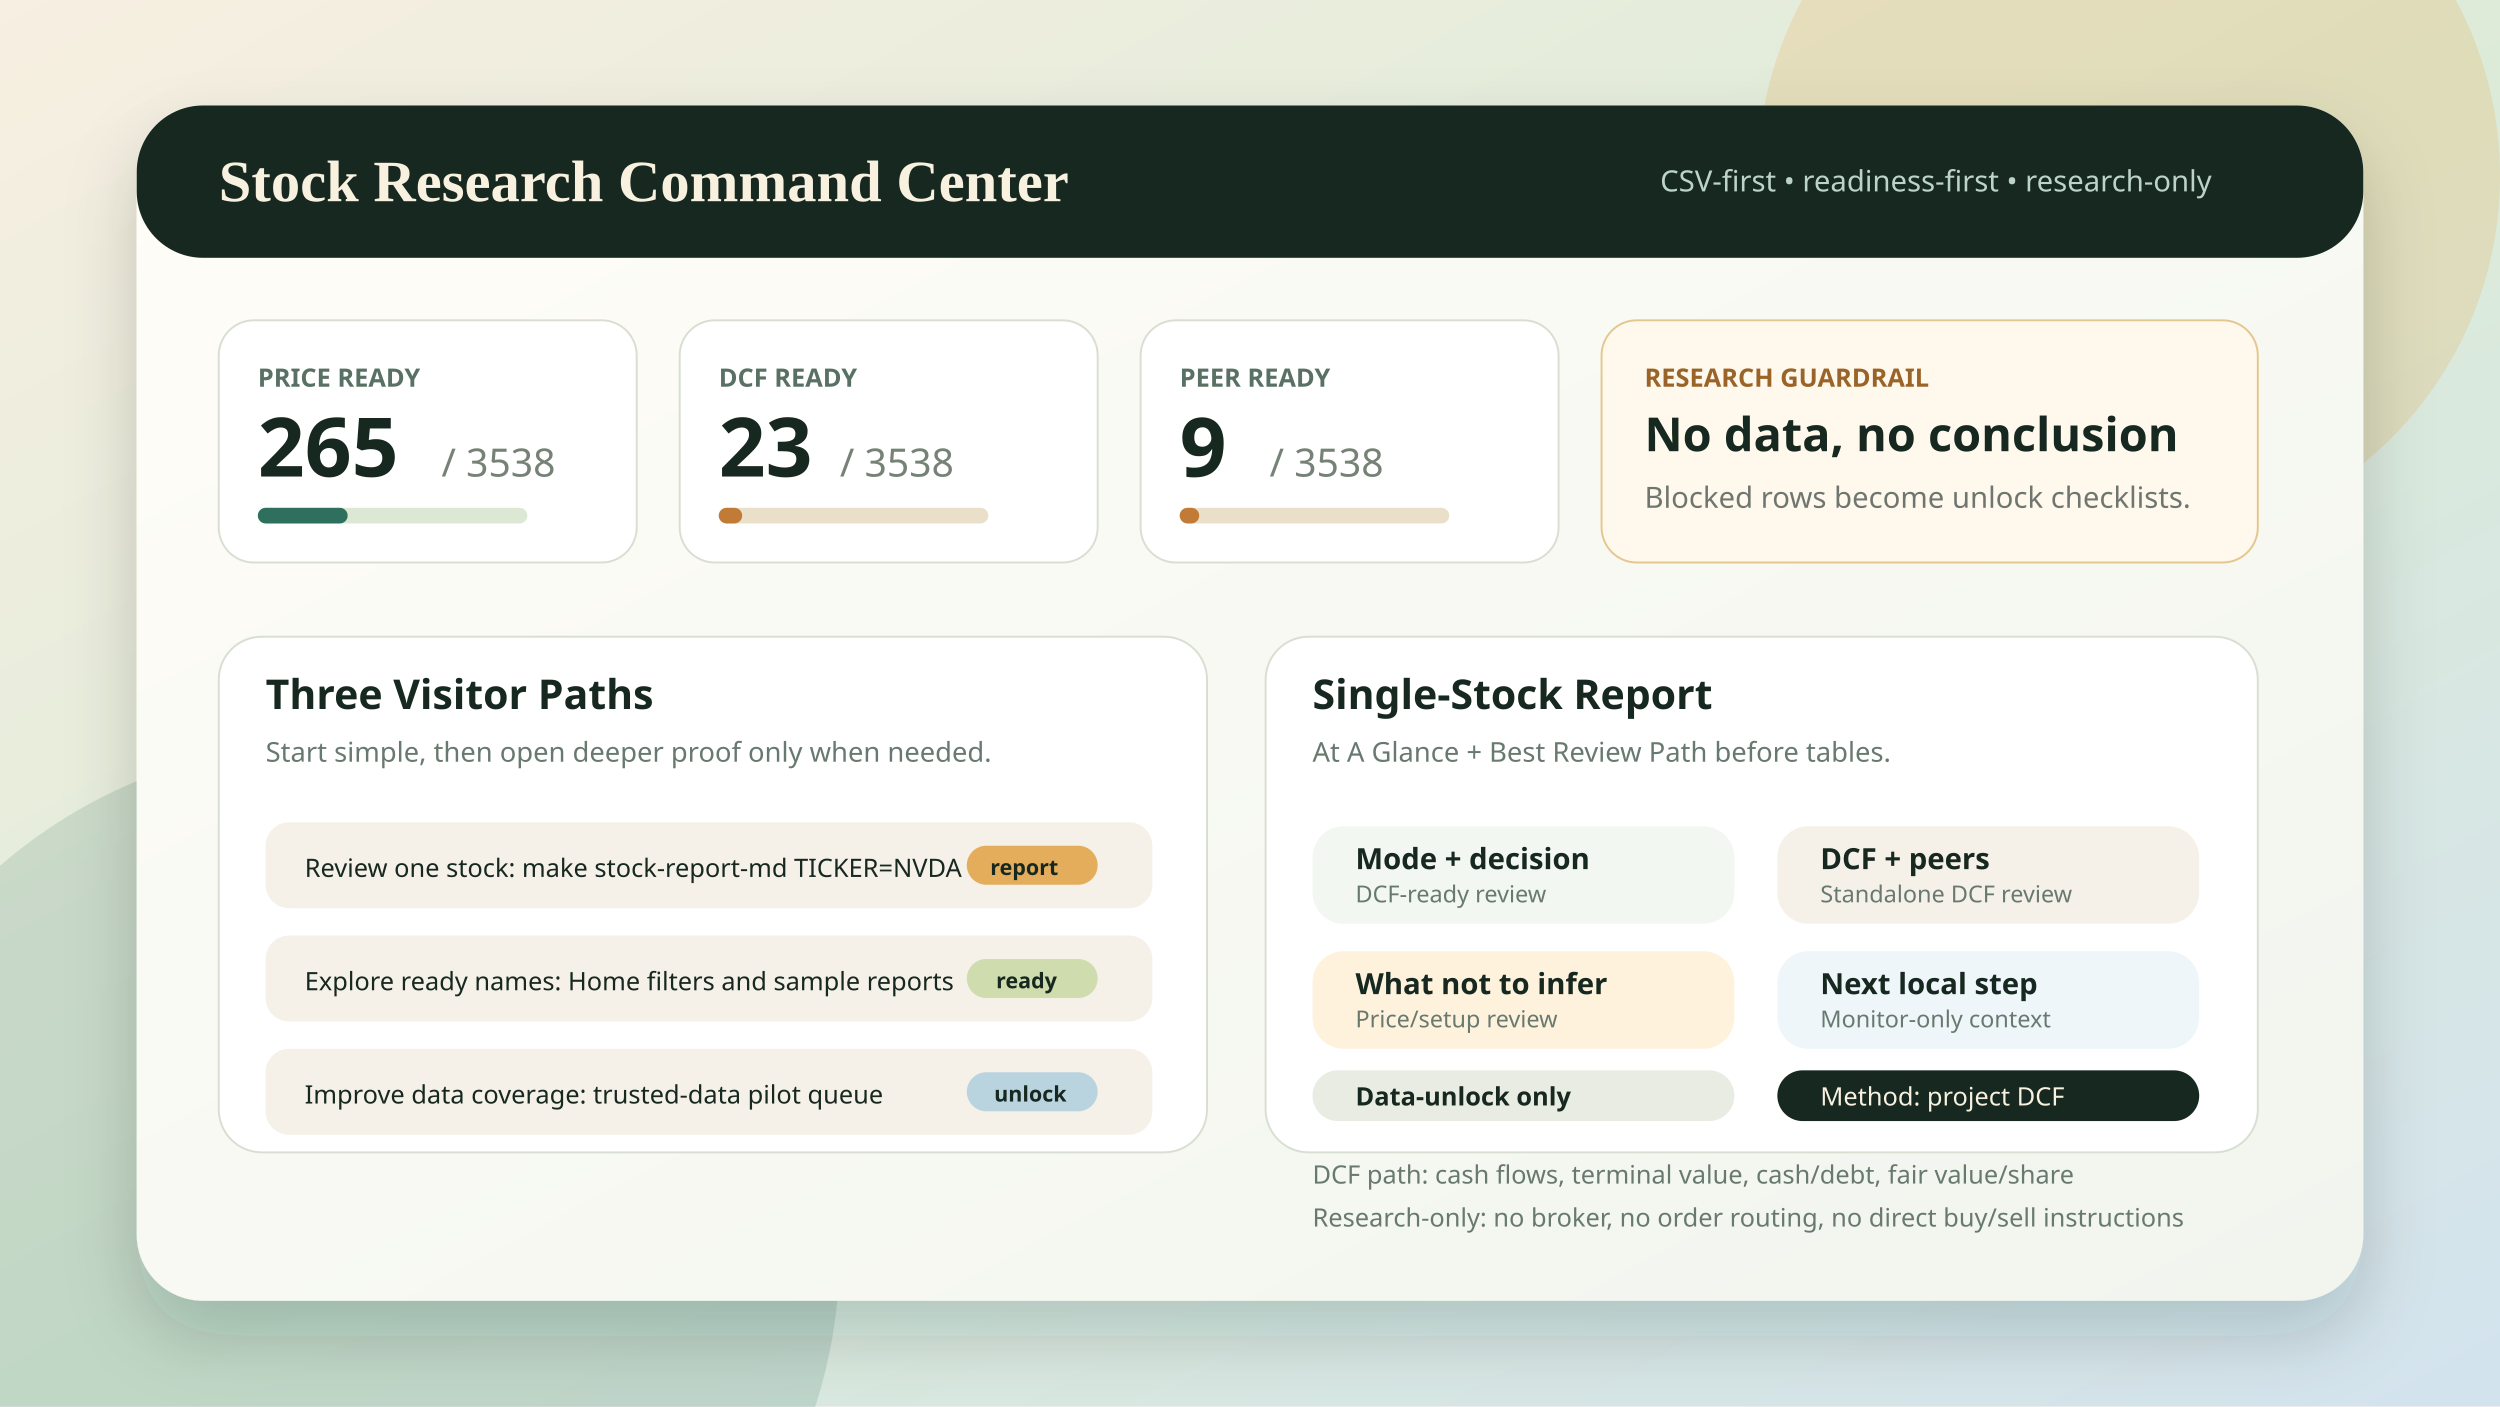
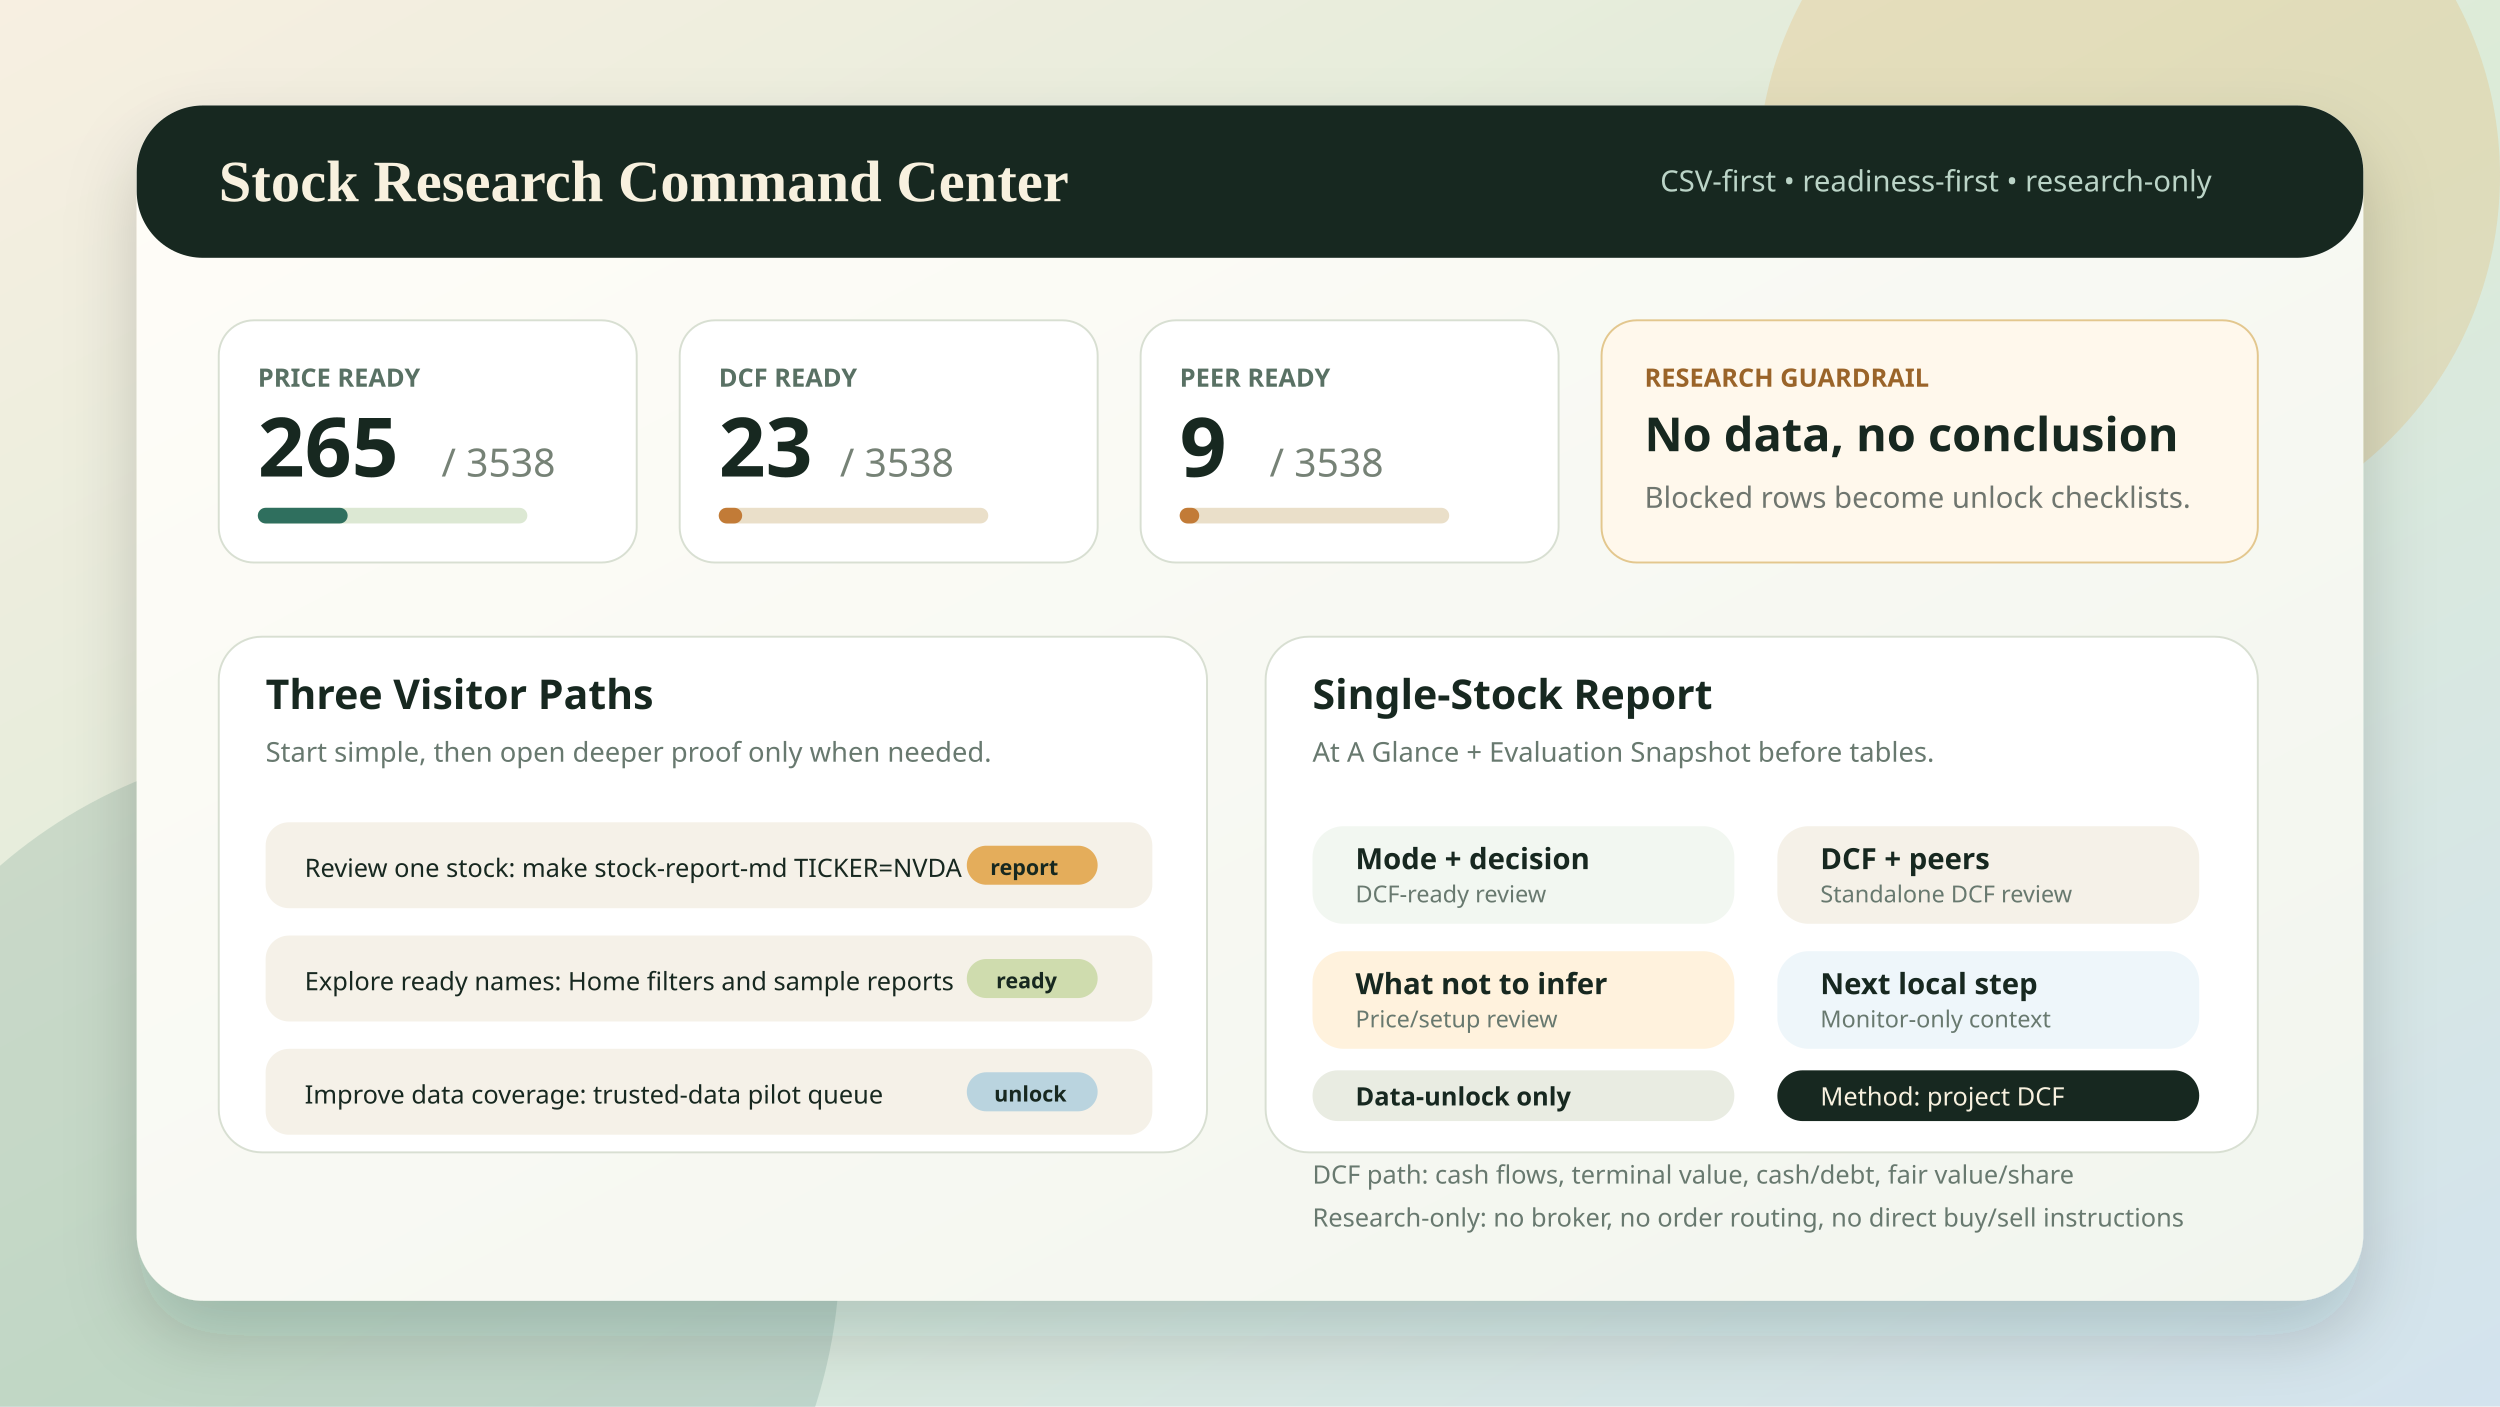
<svg xmlns="http://www.w3.org/2000/svg" width="1280" height="720" viewBox="0 0 1280 720" role="img" aria-labelledby="title desc">
  <defs>
    <linearGradient id="bg" x1="0" y1="0" x2="1" y2="1">
      <stop offset="0" stop-color="#f7efe1" />
      <stop offset="0.52" stop-color="#dcebd8" />
      <stop offset="1" stop-color="#d3e3ee" />
    </linearGradient>
    <linearGradient id="panel" x1="0" y1="0" x2="1" y2="1">
      <stop offset="0" stop-color="#fffdf8" />
      <stop offset="1" stop-color="#f1f5ee" />
    </linearGradient>
    <filter id="shadow" x="-20%" y="-20%" width="140%" height="140%">
      <feDropShadow dx="0" dy="18" stdDeviation="18" flood-color="#173024" flood-opacity="0.18" />
    </filter>
  </defs>
  <rect width="1280" height="720" fill="url(#bg)" />
  <circle cx="1090" cy="90" r="190" fill="#e6a84f" opacity="0.22" />
  <circle cx="170" cy="640" r="260" fill="#2f6f5e" opacity="0.16" />
  <rect x="70" y="54" width="1140" height="612" rx="34" fill="url(#panel)" filter="url(#shadow)" />
  <rect x="70" y="54" width="1140" height="78" rx="34" fill="#172820" />
  <text x="112" y="103" fill="#f8f1df" font-family="Georgia, 'Times New Roman', serif" font-size="30" font-weight="700">Stock Research Command Center</text>
  <text x="850" y="98" fill="#bbd4c7" font-family="Verdana, sans-serif" font-size="15">CSV-first • readiness-first • research-only</text>
  <g font-family="Verdana, sans-serif">
    <rect x="112" y="164" width="214" height="124" rx="18" fill="#ffffff" stroke="#d8dfd2" />
    <text x="132" y="198" fill="#597164" font-size="13" font-weight="700">PRICE READY</text>
    <text x="132" y="244" fill="#172820" font-size="42" font-weight="700">265</text>
    <text x="226" y="244" fill="#768276" font-size="20">/ 3538</text>
    <rect x="132" y="260" width="138" height="8" rx="4" fill="#dce8d3" />
    <rect x="132" y="260" width="46" height="8" rx="4" fill="#2f6f5e" />
    <rect x="348" y="164" width="214" height="124" rx="18" fill="#ffffff" stroke="#d8dfd2" />
    <text x="368" y="198" fill="#597164" font-size="13" font-weight="700">DCF READY</text>
    <text x="368" y="244" fill="#172820" font-size="42" font-weight="700">23</text>
    <text x="430" y="244" fill="#768276" font-size="20">/ 3538</text>
    <rect x="368" y="260" width="138" height="8" rx="4" fill="#eadfc9" />
    <rect x="368" y="260" width="12" height="8" rx="4" fill="#c27b37" />
    <rect x="584" y="164" width="214" height="124" rx="18" fill="#ffffff" stroke="#d8dfd2" />
    <text x="604" y="198" fill="#597164" font-size="13" font-weight="700">PEER READY</text>
    <text x="604" y="244" fill="#172820" font-size="42" font-weight="700">9</text>
    <text x="650" y="244" fill="#768276" font-size="20">/ 3538</text>
    <rect x="604" y="260" width="138" height="8" rx="4" fill="#eadfc9" />
    <rect x="604" y="260" width="10" height="8" rx="4" fill="#c27b37" />
    <rect x="820" y="164" width="336" height="124" rx="18" fill="#fff8ec" stroke="#e3c78e" />
    <text x="842" y="198" fill="#9a6429" font-size="13" font-weight="700">RESEARCH GUARDRAIL</text>
    <text x="842" y="231" fill="#172820" font-size="24" font-weight="700">No data, no conclusion</text>
    <text x="842" y="260" fill="#6f766f" font-size="15">Blocked rows become unlock checklists.</text>
  </g>
  <g font-family="Verdana, sans-serif">
    <rect x="112" y="326" width="506" height="264" rx="22" fill="#ffffff" stroke="#d8dfd2" />
    <text x="136" y="363" fill="#172820" font-size="21" font-weight="700">Three Visitor Paths</text>
    <text x="136" y="390" fill="#68796f" font-size="14">Start simple, then open deeper proof only when needed.</text>
    <rect x="136" y="421" width="454" height="44" rx="12" fill="#f5f1e8" />
    <text x="156" y="449" fill="#172820" font-size="13">Review one stock: make stock-report-md TICKER=NVDA</text>
    <rect x="495" y="433" width="67" height="20" rx="10" fill="#e4ad5b" />
    <text x="507" y="448" fill="#172820" font-size="11" font-weight="700">report</text>
    <rect x="136" y="479" width="454" height="44" rx="12" fill="#f5f1e8" />
    <text x="156" y="507" fill="#172820" font-size="13">Explore ready names: Home filters and sample reports</text>
    <rect x="495" y="491" width="67" height="20" rx="10" fill="#cfdcae" />
    <text x="510" y="506" fill="#172820" font-size="11" font-weight="700">ready</text>
    <rect x="136" y="537" width="454" height="44" rx="12" fill="#f5f1e8" />
    <text x="156" y="565" fill="#172820" font-size="13">Improve data coverage: trusted-data pilot queue</text>
    <rect x="495" y="549" width="67" height="20" rx="10" fill="#bad4df" />
    <text x="509" y="564" fill="#172820" font-size="11" font-weight="700">unlock</text>
    <rect x="648" y="326" width="508" height="264" rx="22" fill="#ffffff" stroke="#d8dfd2" />
    <text x="672" y="363" fill="#172820" font-size="21" font-weight="700">Single-Stock Report</text>
-     <text x="672" y="390" fill="#68796f" font-size="14">At A Glance + Best Review Path before tables.</text>
+     <text x="672" y="390" fill="#68796f" font-size="14">At A Glance + Evaluation Snapshot before tables.</text>
    <rect x="672" y="423" width="216" height="50" rx="16" fill="#f2f7f1" />
    <text x="694" y="445" fill="#172820" font-size="15" font-weight="700">Mode + decision</text>
    <text x="694" y="462" fill="#68796f" font-size="12">DCF-ready review</text>
    <rect x="910" y="423" width="216" height="50" rx="16" fill="#f5f1e8" />
    <text x="932" y="445" fill="#172820" font-size="15" font-weight="700">DCF + peers</text>
    <text x="932" y="462" fill="#68796f" font-size="12">Standalone DCF review</text>
    <rect x="672" y="487" width="216" height="50" rx="16" fill="#fff2dd" />
    <text x="694" y="509" fill="#172820" font-size="15" font-weight="700">What not to infer</text>
    <text x="694" y="526" fill="#68796f" font-size="12">Price/setup review</text>
    <rect x="910" y="487" width="216" height="50" rx="16" fill="#eef6fa" />
    <text x="932" y="509" fill="#172820" font-size="15" font-weight="700">Next local step</text>
    <text x="932" y="526" fill="#68796f" font-size="12">Monitor-only context</text>
    <rect x="672" y="548" width="216" height="26" rx="13" fill="#e9ece2" />
    <text x="694" y="566" fill="#172820" font-size="13" font-weight="700">Data-unlock only</text>
    <rect x="910" y="548" width="216" height="26" rx="13" fill="#172820" />
    <text x="932" y="566" fill="#f8f1df" font-size="13">Method: project DCF</text>
  </g>
  <text x="672" y="606" fill="#68796f" font-family="Verdana, sans-serif" font-size="13">DCF path: cash flows, terminal value, cash/debt, fair value/share</text>
  <text x="672" y="628" fill="#68796f" font-family="Verdana, sans-serif" font-size="13">Research-only: no broker, no order routing, no direct buy/sell instructions</text>
</svg>
